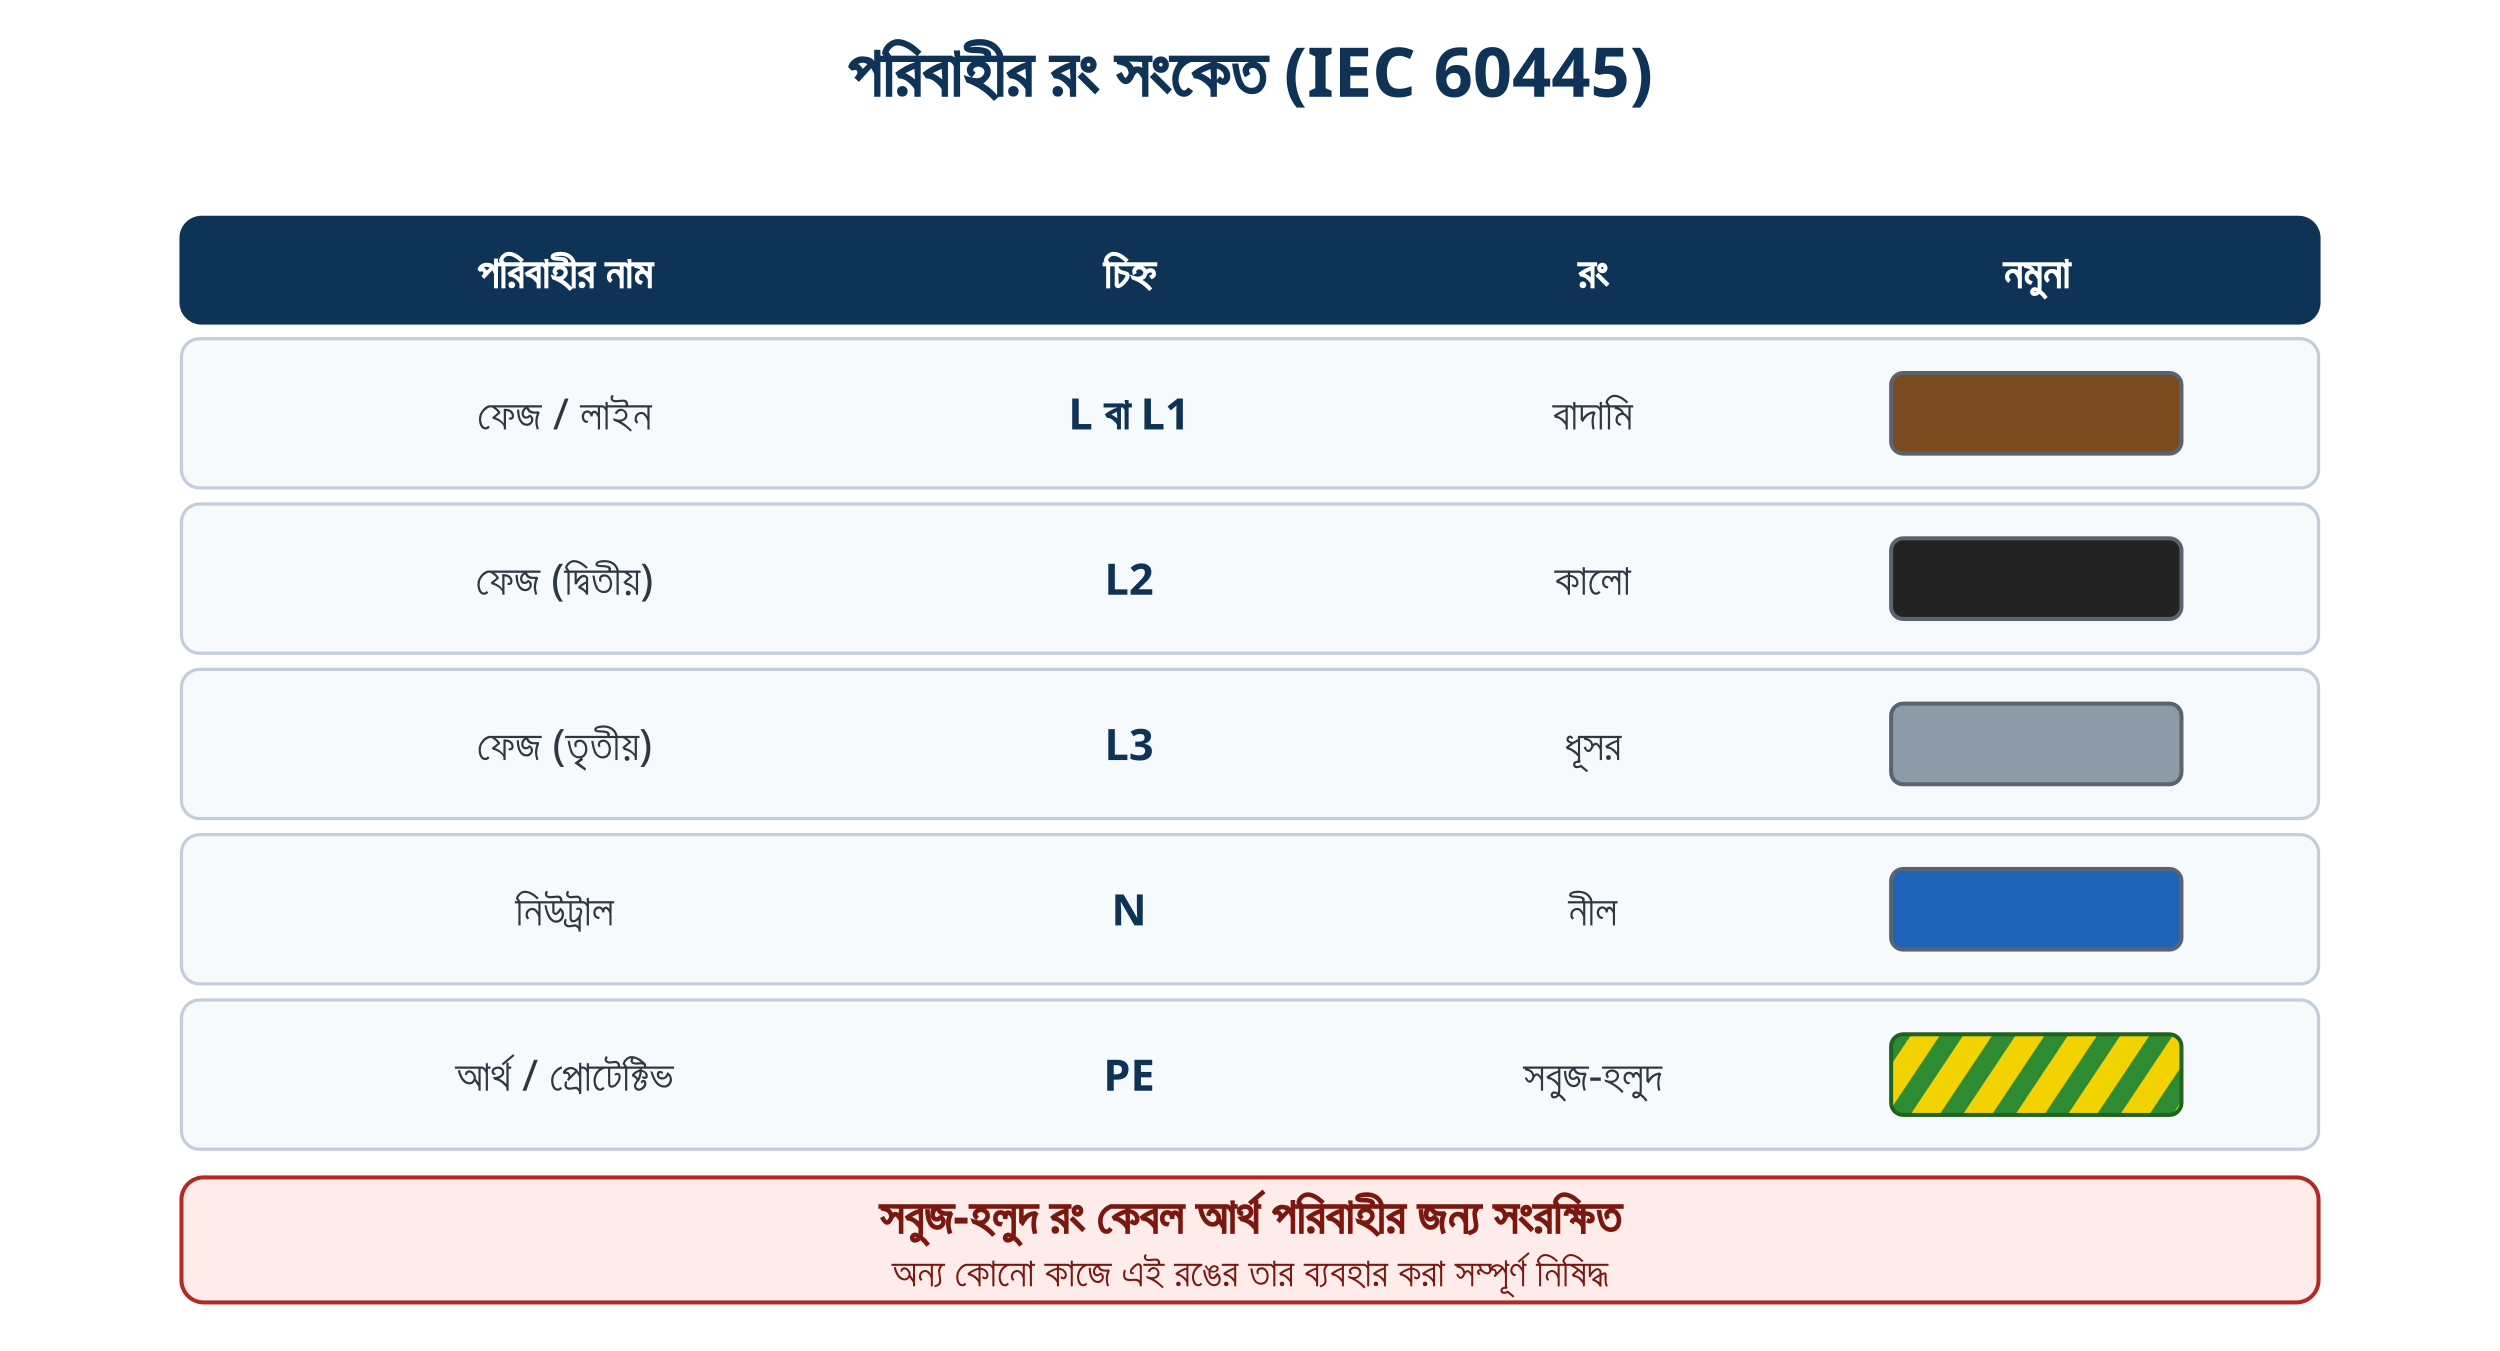
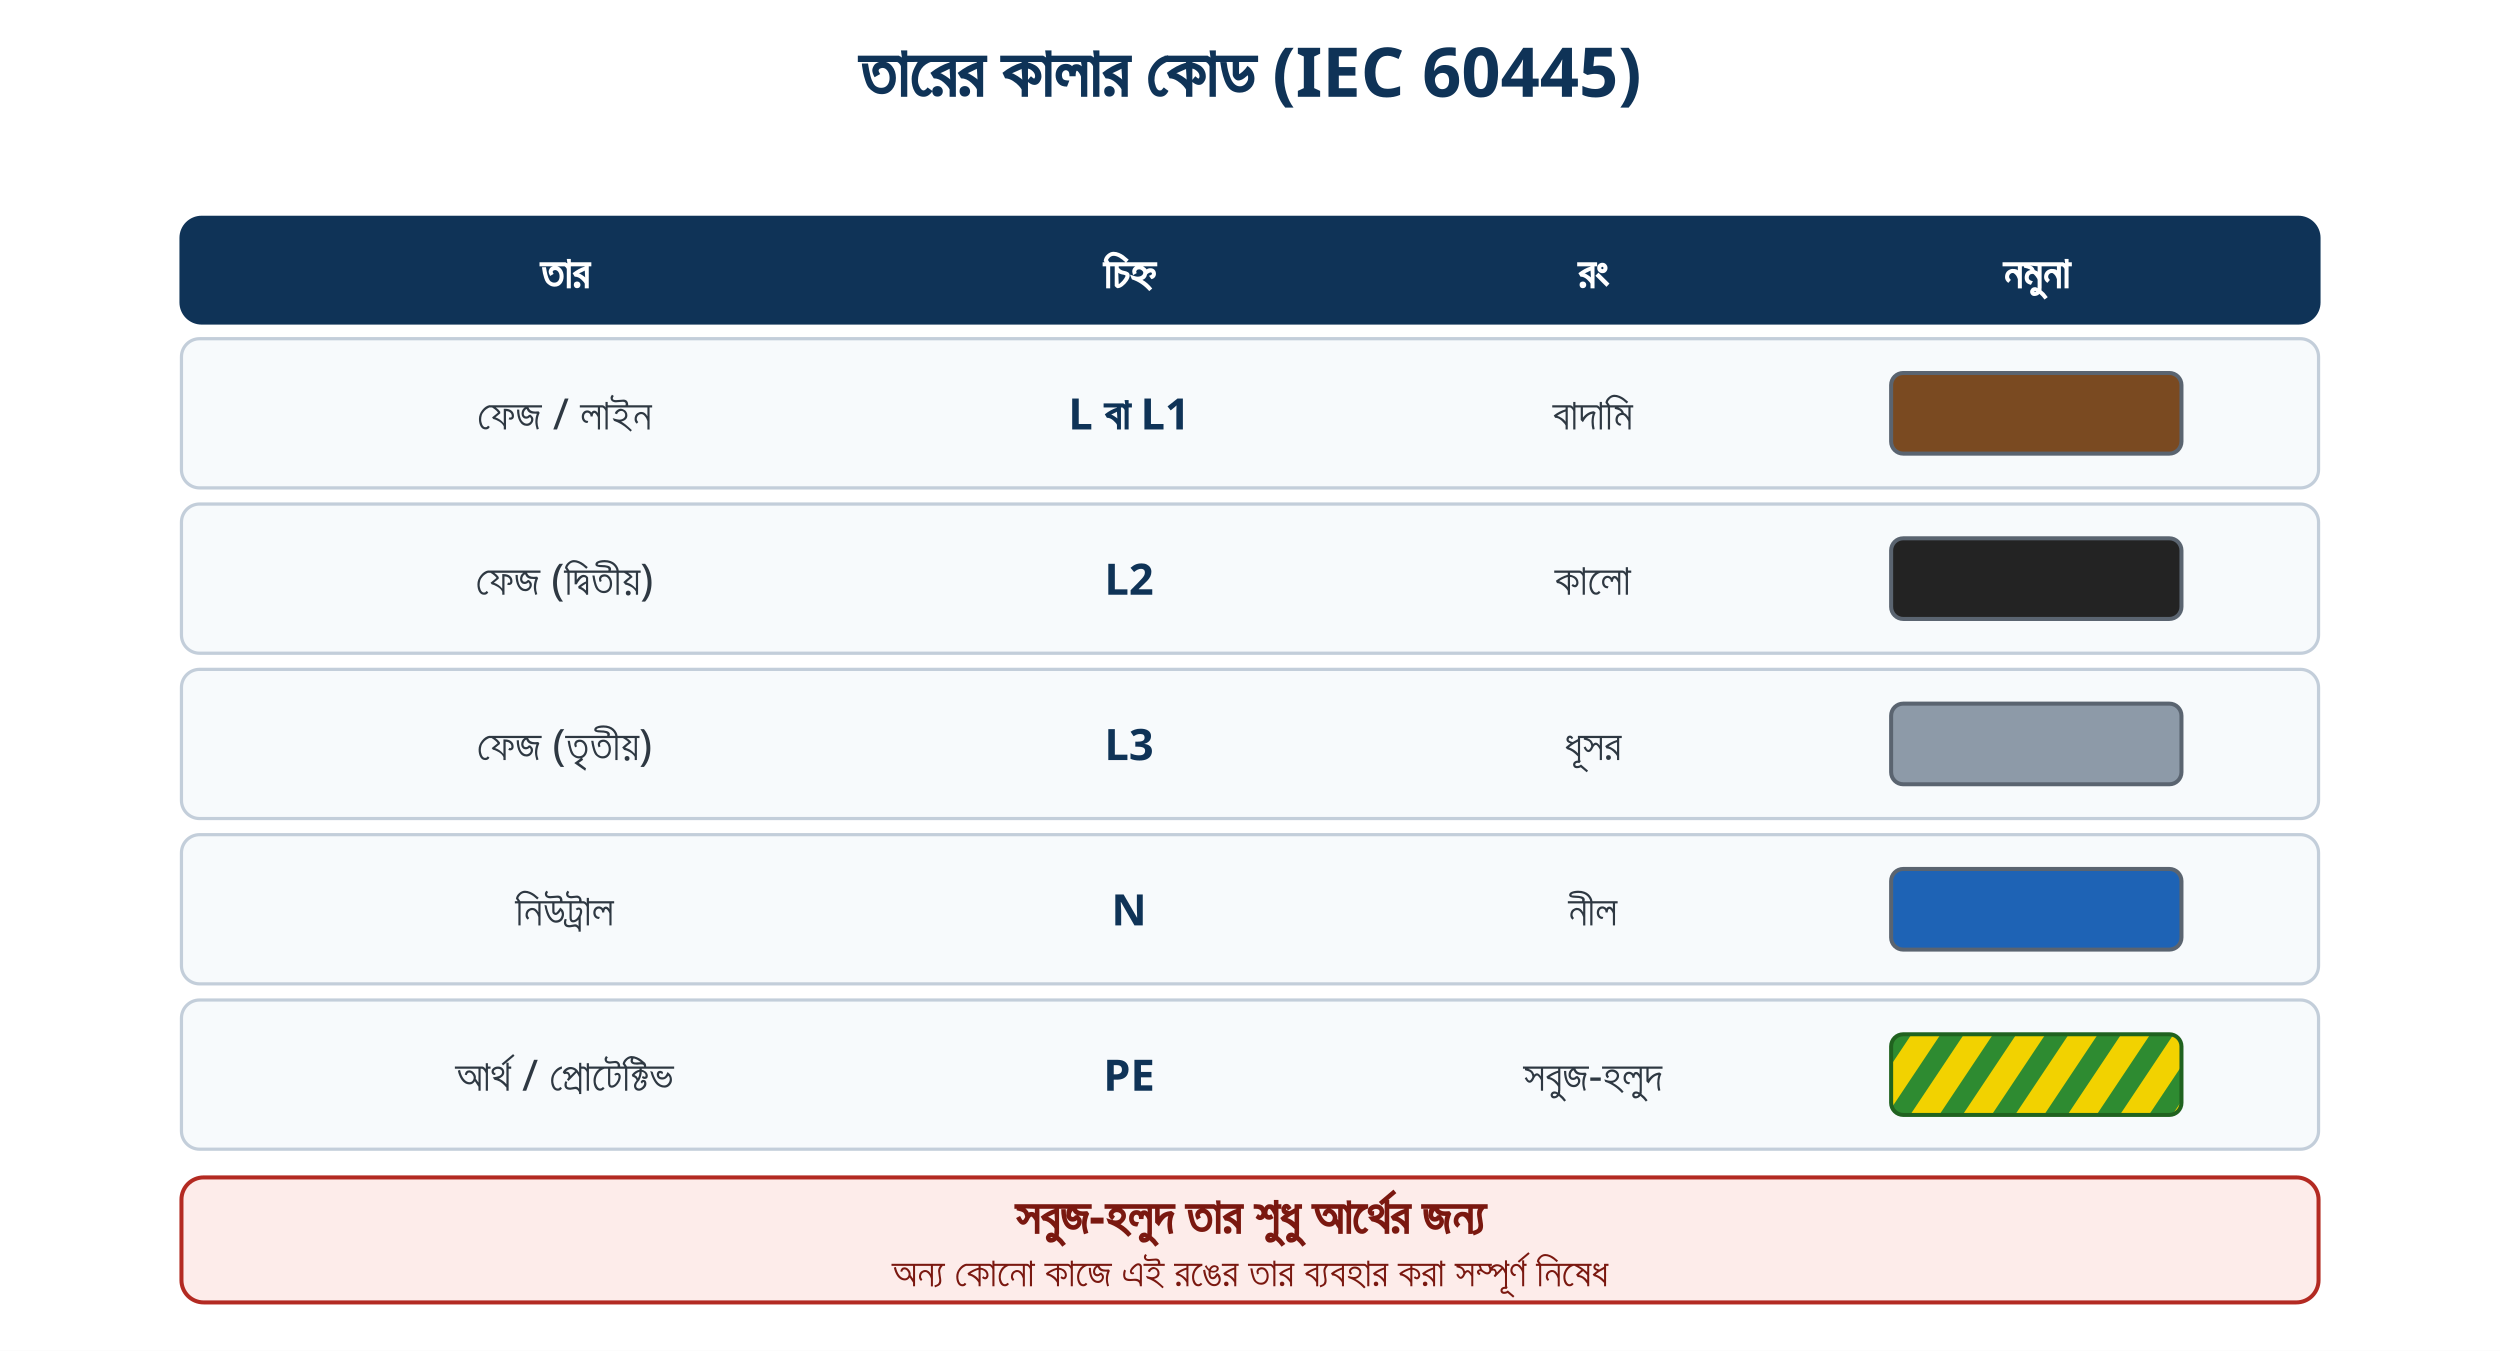
<svg xmlns="http://www.w3.org/2000/svg" width="1240" height="670" viewBox="0 0 1240 670">
  <defs>
    <clipPath id="clip1">
      <rect x="938.0" y="513.0" width="144.0" height="40.0" rx="6" />
    </clipPath>
  </defs>
  <rect width="1240" height="670" fill="#FFFFFF" />
-   <text x="620.0" y="48.0" font-family="Kalpurush" font-size="34" font-weight="700" fill="#0F3357" text-anchor="middle">পরিবাহীর রং সংকেত (IEC 60445)</text>
+   <text x="620.0" y="48.0" font-family="Kalpurush" font-size="34" font-weight="700" fill="#0F3357" text-anchor="middle">তারের কালার কোড (IEC 60445)</text>
  <rect x="90.0" y="108.0" width="1060.0" height="52.0" rx="10" fill="#0F3357" stroke="#0F3357" stroke-width="2" />
-   <text x="280.0" y="143.0" font-family="Kalpurush" font-size="21.5" font-weight="700" fill="#FFFFFF" text-anchor="middle">পরিবাহীর নাম</text>
+   <text x="280.0" y="143.0" font-family="Kalpurush" font-size="21.5" font-weight="700" fill="#FFFFFF" text-anchor="middle">তার</text>
  <text x="560.0" y="143.0" font-family="Kalpurush" font-size="21.5" font-weight="700" fill="#FFFFFF" text-anchor="middle">চিহ্ন</text>
  <text x="790.0" y="143.0" font-family="Kalpurush" font-size="21.5" font-weight="700" fill="#FFFFFF" text-anchor="middle">রং</text>
  <text x="1010.0" y="143.0" font-family="Kalpurush" font-size="21.5" font-weight="700" fill="#FFFFFF" text-anchor="middle">নমুনা</text>
  <rect x="90.0" y="168.0" width="1060.0" height="74.0" rx="9" fill="#F7FAFC" stroke="#C3CEDA" stroke-width="1.6" />
  <text x="280.0" y="213.0" font-family="Kalpurush" font-size="21.5" font-weight="400" fill="#2E3842" text-anchor="middle">ফেজ / লাইন</text>
  <text x="560.0" y="213.0" font-family="Kalpurush" font-size="21.5" font-weight="700" fill="#0F3357" text-anchor="middle">L  বা  L1</text>
  <text x="790.0" y="213.0" font-family="Kalpurush" font-size="21.5" font-weight="400" fill="#2E3842" text-anchor="middle">বাদামি</text>
  <rect x="938.0" y="185.0" width="144.0" height="40.0" rx="6" fill="#7A4A21" stroke="#5A6470" stroke-width="2" />
  <rect x="90.0" y="250.0" width="1060.0" height="74.0" rx="9" fill="#F7FAFC" stroke="#C3CEDA" stroke-width="1.6" />
  <text x="280.0" y="295.0" font-family="Kalpurush" font-size="21.5" font-weight="400" fill="#2E3842" text-anchor="middle">ফেজ (দ্বিতীয়)</text>
  <text x="560.0" y="295.0" font-family="Kalpurush" font-size="21.5" font-weight="700" fill="#0F3357" text-anchor="middle">L2</text>
  <text x="790.0" y="295.0" font-family="Kalpurush" font-size="21.5" font-weight="400" fill="#2E3842" text-anchor="middle">কালো</text>
  <rect x="938.0" y="267.0" width="144.0" height="40.0" rx="6" fill="#232323" stroke="#5A6470" stroke-width="2" />
  <rect x="90.0" y="332.0" width="1060.0" height="74.0" rx="9" fill="#F7FAFC" stroke="#C3CEDA" stroke-width="1.6" />
  <text x="280.0" y="377.0" font-family="Kalpurush" font-size="21.5" font-weight="400" fill="#2E3842" text-anchor="middle">ফেজ (তৃতীয়)</text>
  <text x="560.0" y="377.0" font-family="Kalpurush" font-size="21.5" font-weight="700" fill="#0F3357" text-anchor="middle">L3</text>
  <text x="790.0" y="377.0" font-family="Kalpurush" font-size="21.5" font-weight="400" fill="#2E3842" text-anchor="middle">ধূসর</text>
  <rect x="938.0" y="349.0" width="144.0" height="40.0" rx="6" fill="#8D9AA8" stroke="#5A6470" stroke-width="2" />
  <rect x="90.0" y="414.0" width="1060.0" height="74.0" rx="9" fill="#F7FAFC" stroke="#C3CEDA" stroke-width="1.6" />
  <text x="280.0" y="459.0" font-family="Kalpurush" font-size="21.5" font-weight="400" fill="#2E3842" text-anchor="middle">নিউট্রাল</text>
  <text x="560.0" y="459.0" font-family="Kalpurush" font-size="21.5" font-weight="700" fill="#0F3357" text-anchor="middle">N</text>
  <text x="790.0" y="459.0" font-family="Kalpurush" font-size="21.5" font-weight="400" fill="#2E3842" text-anchor="middle">নীল</text>
  <rect x="938.0" y="431.0" width="144.0" height="40.0" rx="6" fill="#1E63B5" stroke="#5A6470" stroke-width="2" />
  <rect x="90.0" y="496.0" width="1060.0" height="74.0" rx="9" fill="#F7FAFC" stroke="#C3CEDA" stroke-width="1.6" />
  <text x="280.0" y="541.0" font-family="Kalpurush" font-size="21.5" font-weight="400" fill="#2E3842" text-anchor="middle">আর্থ / প্রোটেক্টিভ</text>
  <text x="560.0" y="541.0" font-family="Kalpurush" font-size="21.5" font-weight="700" fill="#0F3357" text-anchor="middle">PE</text>
  <text x="790.0" y="541.0" font-family="Kalpurush" font-size="21.5" font-weight="400" fill="#2E3842" text-anchor="middle">সবুজ-হলুদ</text>
  <rect x="938.0" y="513.0" width="144.0" height="40.0" rx="6" fill="#2E8B31" stroke="none" stroke-width="0" />
  <g clip-path="url(#clip1)">
    <path d="M 926 557 L 958 509" fill="none" stroke="#F2D200" stroke-width="12" stroke-linecap="round" stroke-linejoin="round" />
    <path d="M 952 557 L 984 509" fill="none" stroke="#F2D200" stroke-width="12" stroke-linecap="round" stroke-linejoin="round" />
    <path d="M 978 557 L 1010 509" fill="none" stroke="#F2D200" stroke-width="12" stroke-linecap="round" stroke-linejoin="round" />
    <path d="M 1004 557 L 1036 509" fill="none" stroke="#F2D200" stroke-width="12" stroke-linecap="round" stroke-linejoin="round" />
    <path d="M 1030 557 L 1062 509" fill="none" stroke="#F2D200" stroke-width="12" stroke-linecap="round" stroke-linejoin="round" />
    <path d="M 1056 557 L 1088 509" fill="none" stroke="#F2D200" stroke-width="12" stroke-linecap="round" stroke-linejoin="round" />
    <path d="M 1082 557 L 1114 509" fill="none" stroke="#F2D200" stroke-width="12" stroke-linecap="round" stroke-linejoin="round" />
  </g>
  <rect x="938.0" y="513.0" width="144.0" height="40.0" rx="6" fill="none" stroke="#20621F" stroke-width="2" />
  <rect x="90.0" y="584.0" width="1060.0" height="62.0" rx="11" fill="#FDECEA" stroke="#B32A22" stroke-width="2" />
-   <text x="620.0" y="612.0" font-family="Kalpurush" font-size="24.5" font-weight="700" fill="#7A1810" text-anchor="middle">সবুজ-হলুদ রং কেবল আর্থ পরিবাহীর জন্য সংরক্ষিত</text>
-   <text x="620.0" y="638.0" font-family="Kalpurush" font-size="20" font-weight="400" fill="#7A1810" text-anchor="middle">অন্য কোনো কাজে এই রঙের তার ব্যবহার করা সম্পূর্ণ নিষিদ্ধ</text>
+   <text x="620.0" y="612.0" font-family="Kalpurush" font-size="24.5" font-weight="700" fill="#7A1810" text-anchor="middle">সবুজ-হলুদ তার শুধু আর্থের জন্য</text>
+   <text x="620.0" y="638.0" font-family="Kalpurush" font-size="20" font-weight="400" fill="#7A1810" text-anchor="middle">অন্য কোনো কাজে এই রঙের তার ব্যবহার করা সম্পূর্ণ নিষেধ</text>
</svg>
